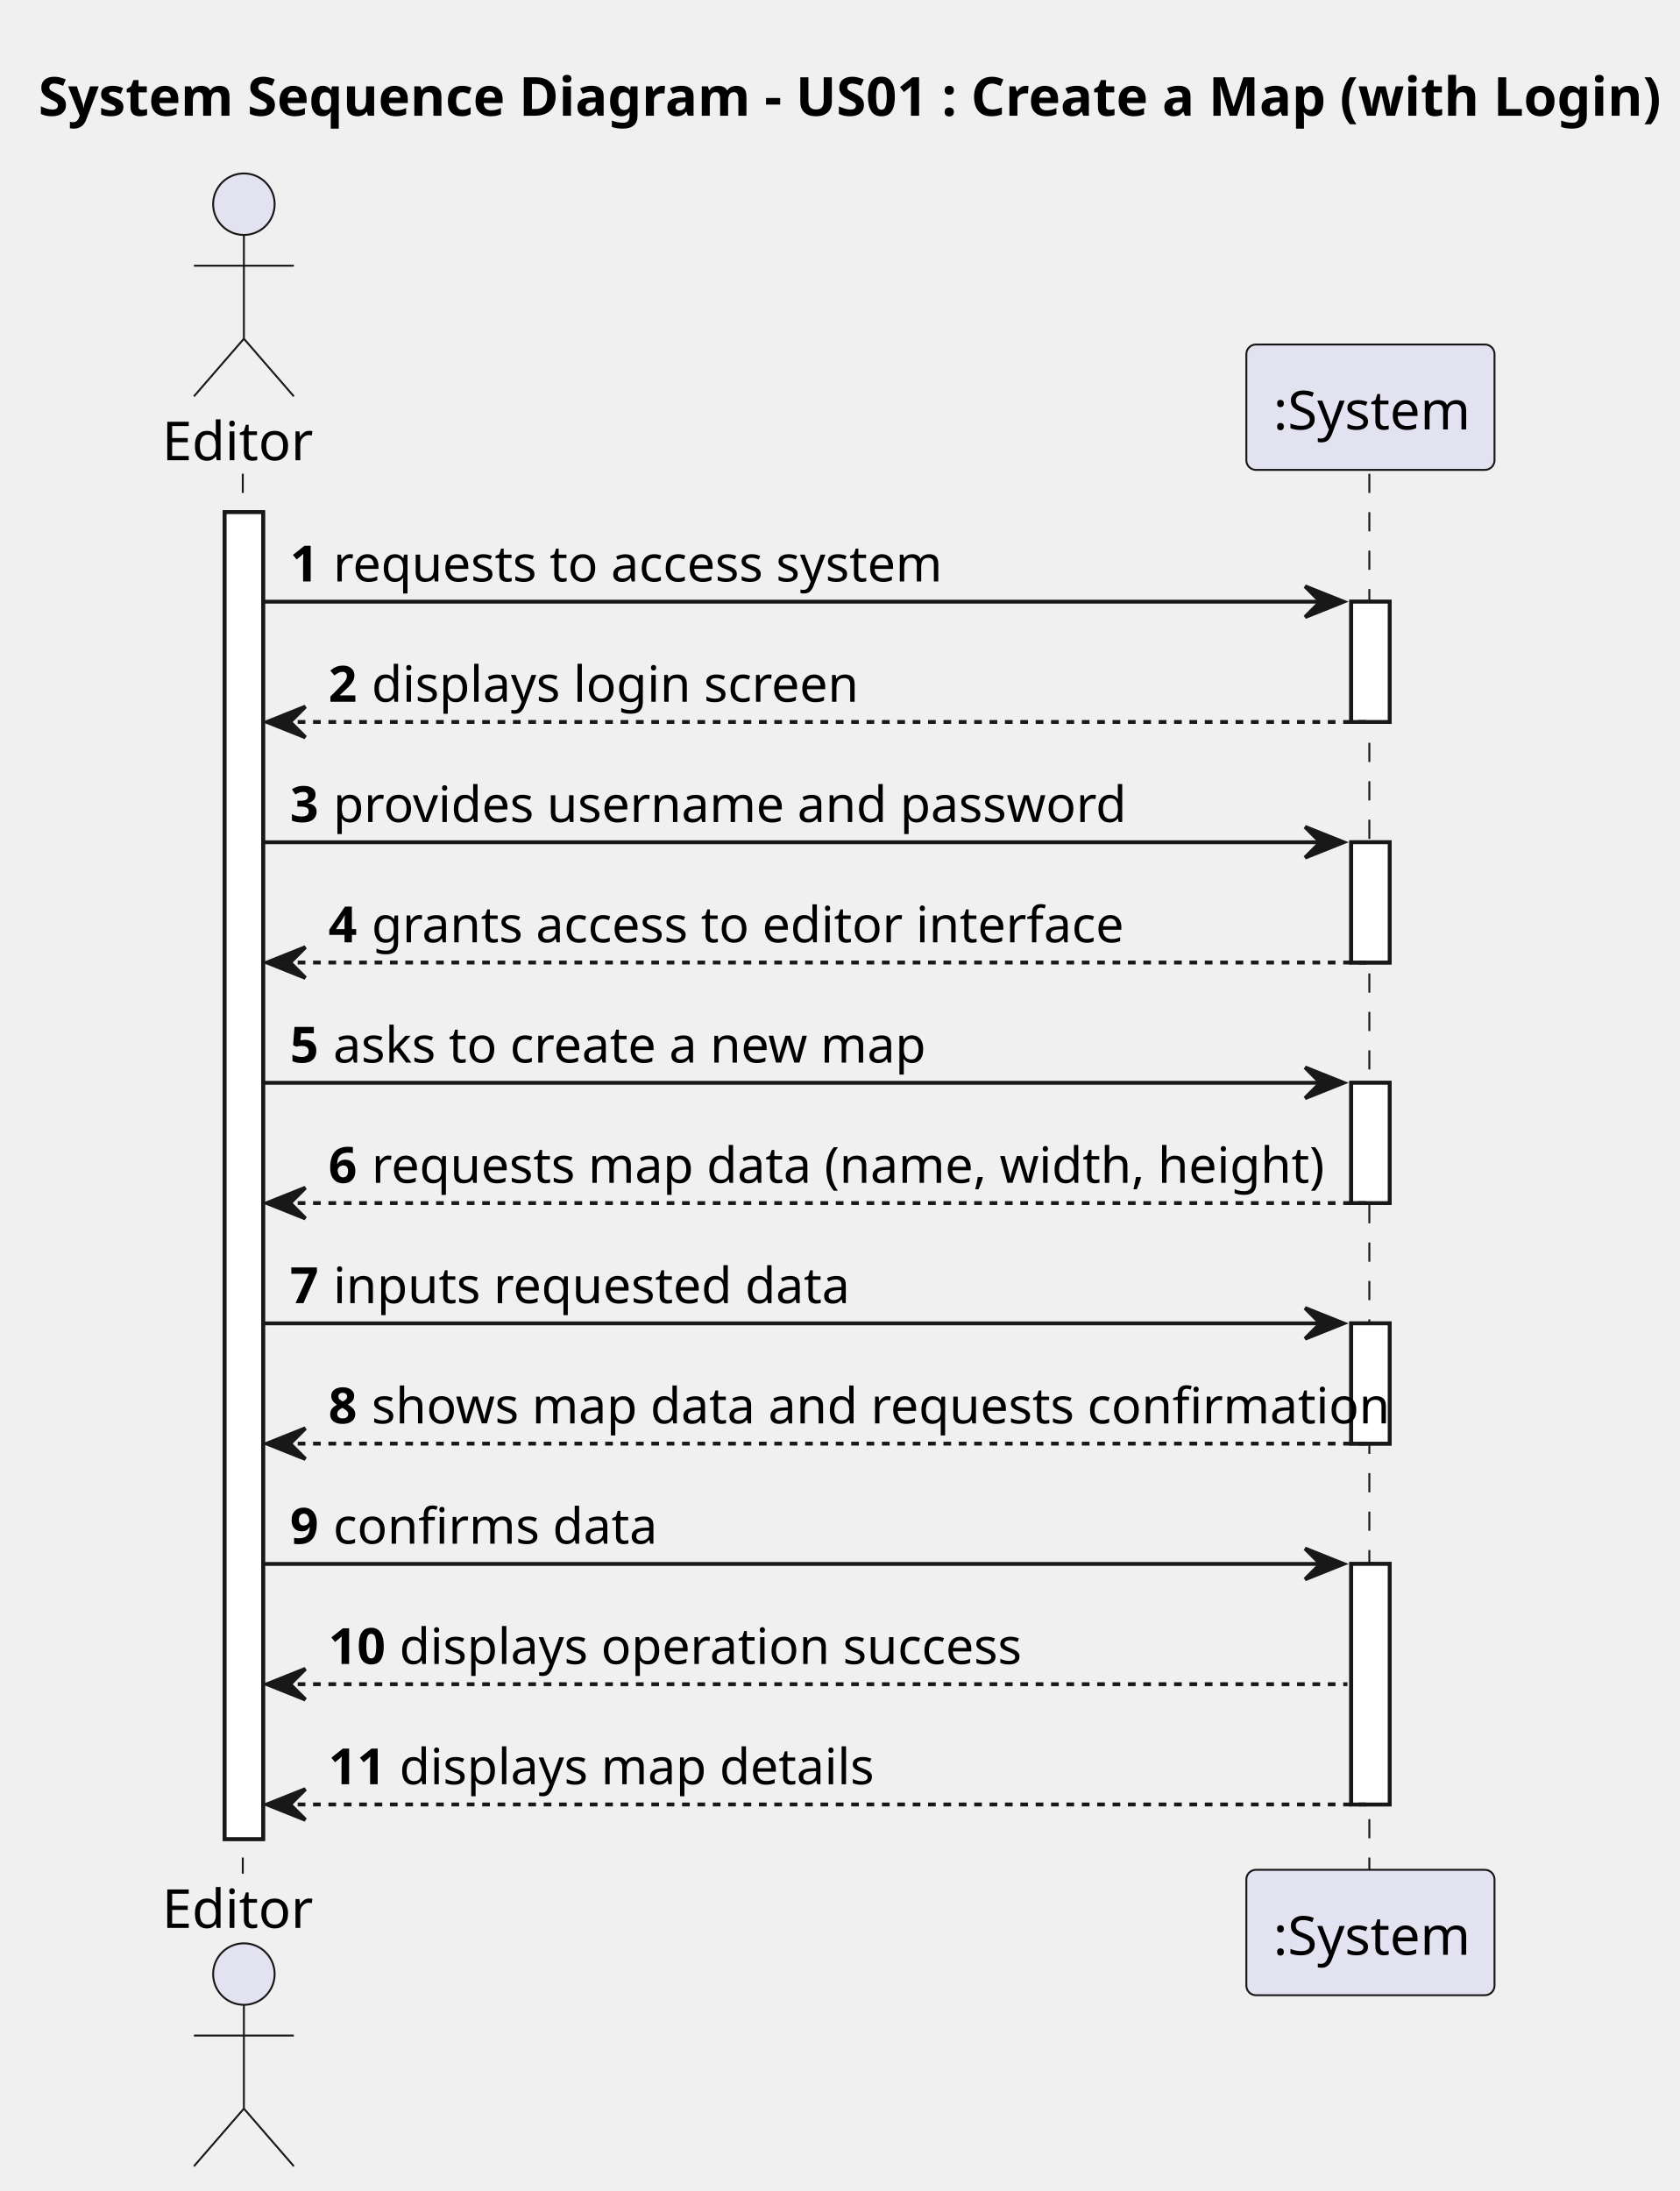
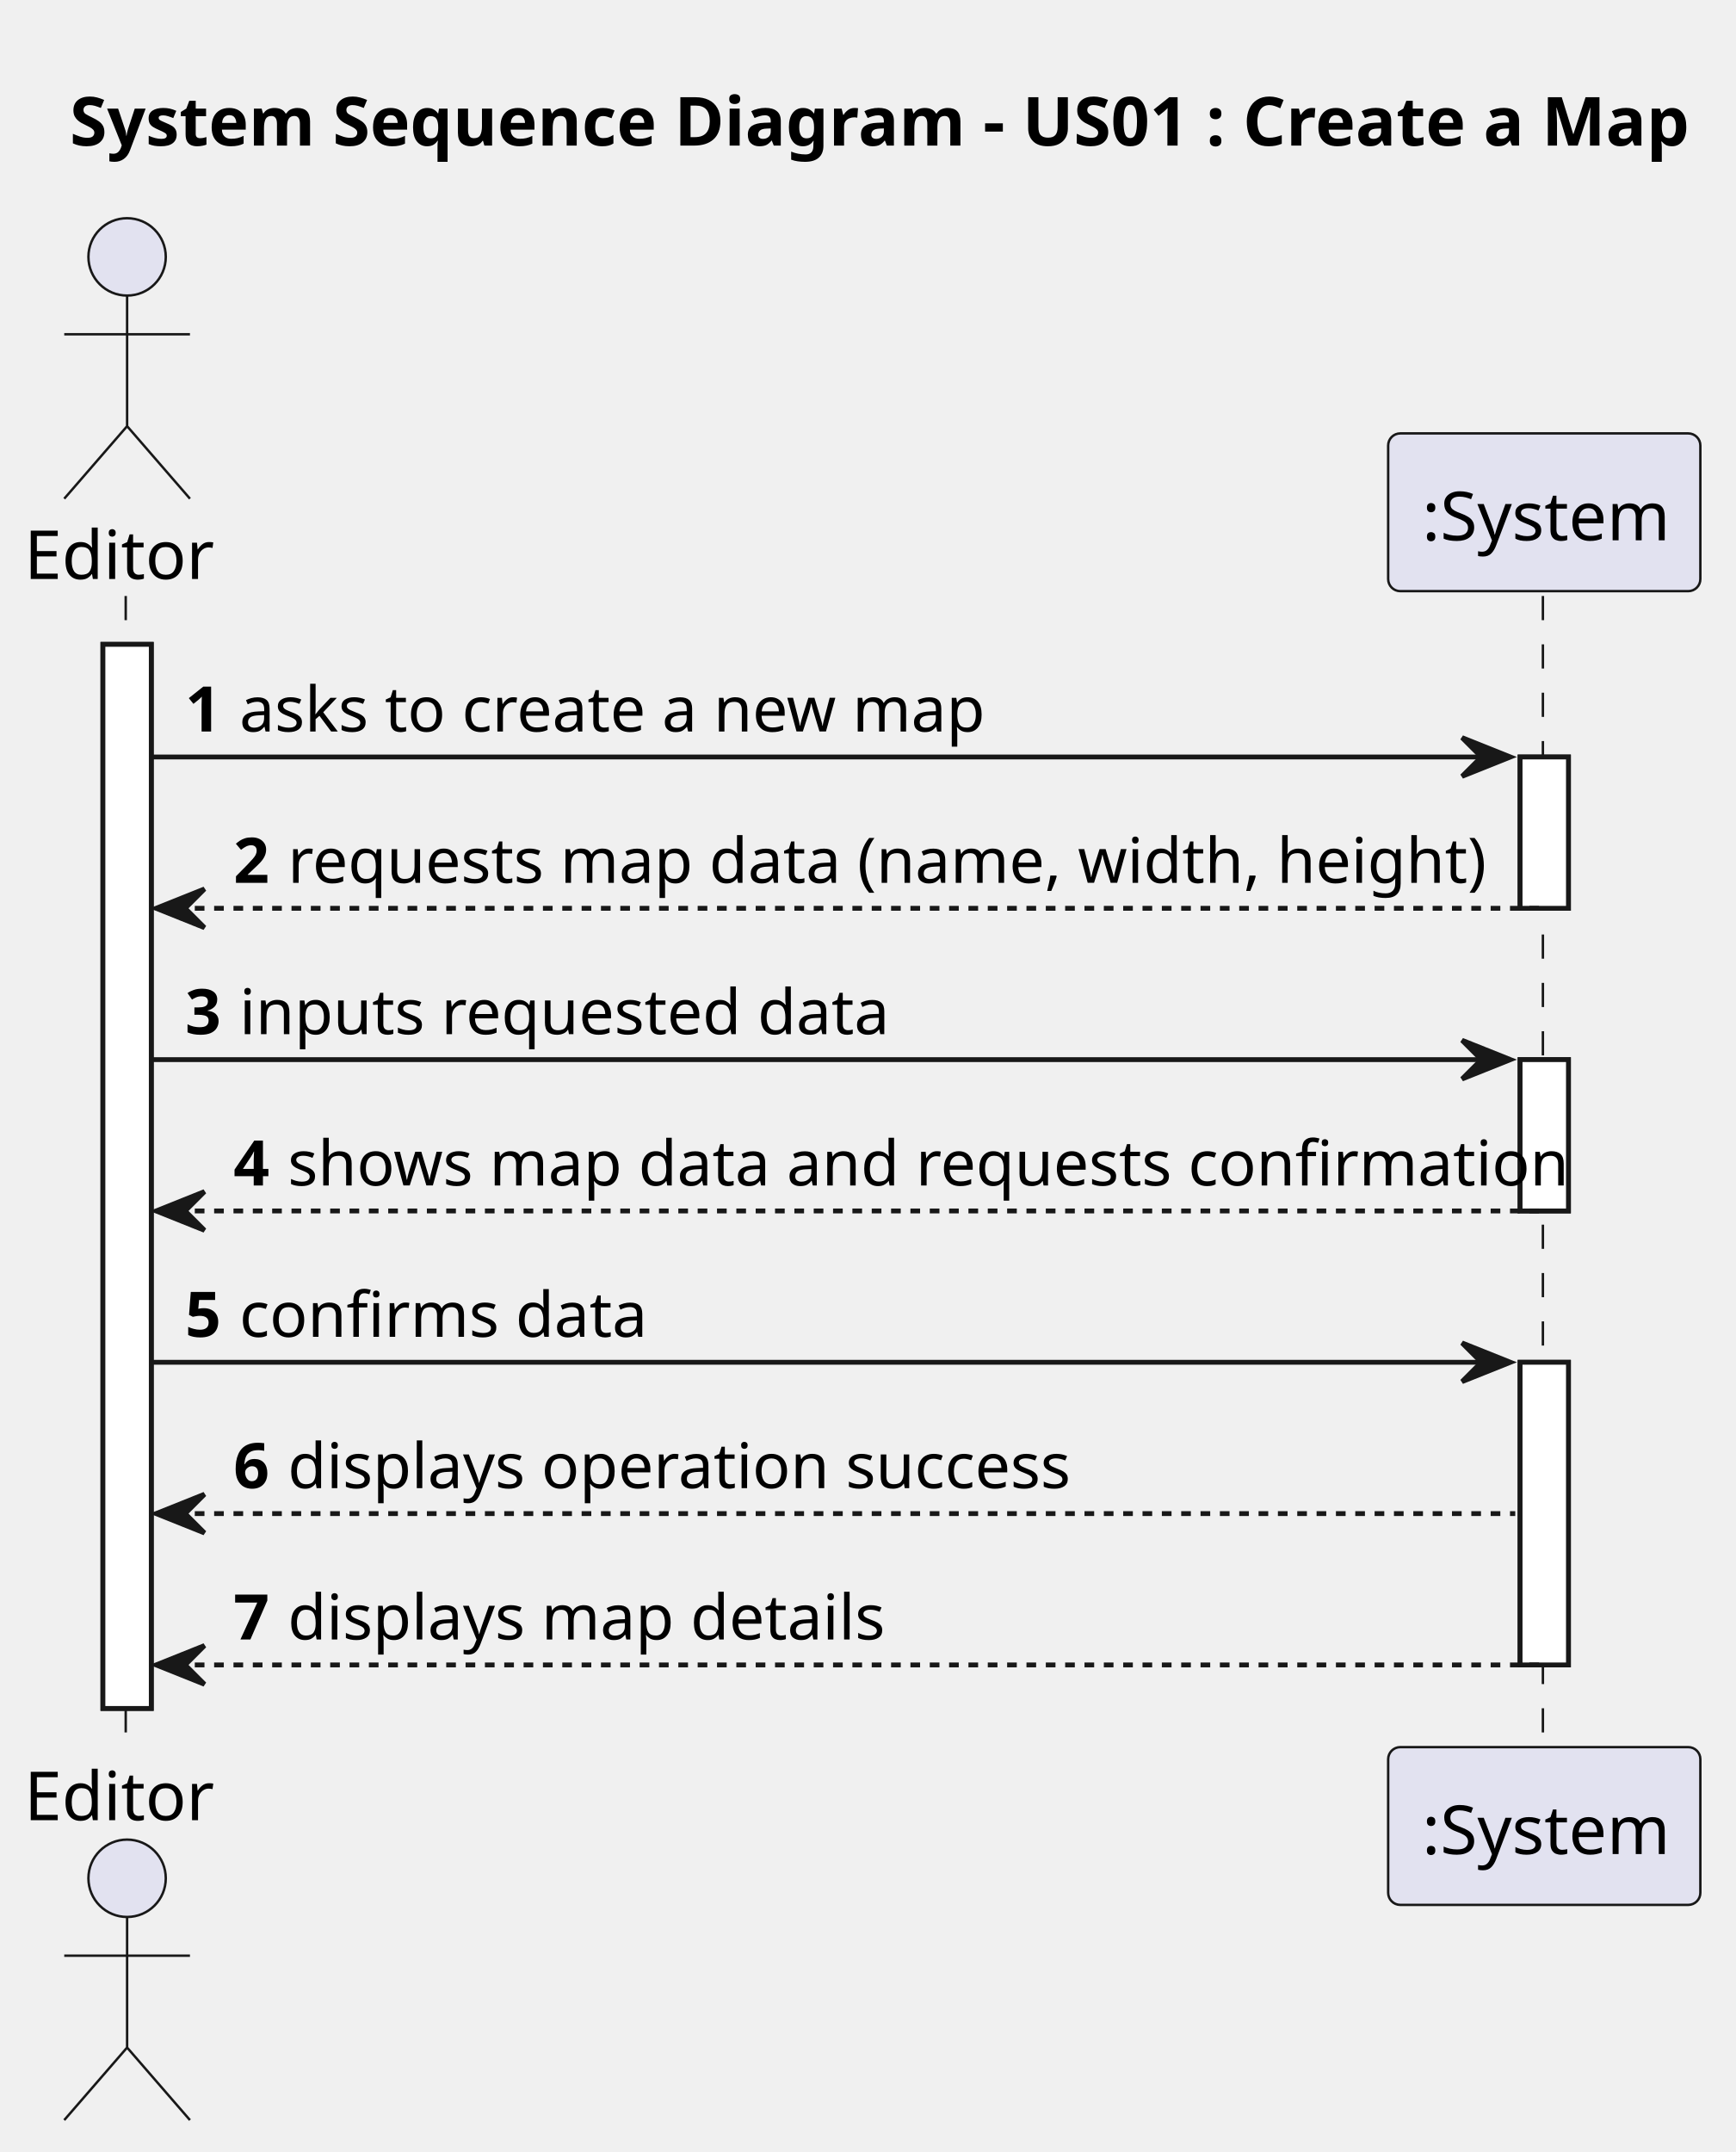
- <svg xmlns="http://www.w3.org/2000/svg" contentStyleType="text/css" height="570px" preserveAspectRatio="none" style="width:437px;height:570px;background:#FFFFFF;" version="1.1" viewBox="0 0 437 570" width="437px" zoomAndPan="magnify">
+ <svg xmlns="http://www.w3.org/2000/svg" contentStyleType="text/css" height="445px" preserveAspectRatio="none" style="width:359px;height:445px;background:#FFFFFF;" version="1.1" viewBox="0 0 359 445" width="359px" zoomAndPan="magnify">
  <defs />
  <g>
-     <text fill="#000000" font-family="sans-serif" font-size="14" font-weight="bold" lengthAdjust="spacing" textLength="409.985" x="10" y="30.107">System Sequence Diagram - US01 : Create a Map (with Login)</text>
-     <rect fill="#FFFFFF" height="345.201" style="stroke:#181818;stroke-width:1.0;" width="10" x="58.451" y="133.242" />
-     <rect fill="#FFFFFF" height="31.291" style="stroke:#181818;stroke-width:1.0;" width="10" x="351.538" y="156.533" />
-     <rect fill="#FFFFFF" height="31.291" style="stroke:#181818;stroke-width:1.0;" width="10" x="351.538" y="219.115" />
-     <rect fill="#FFFFFF" height="31.291" style="stroke:#181818;stroke-width:1.0;" width="10" x="351.538" y="281.697" />
-     <rect fill="#FFFFFF" height="31.291" style="stroke:#181818;stroke-width:1.0;" width="10" x="351.538" y="344.279" />
-     <rect fill="#FFFFFF" height="62.582" style="stroke:#181818;stroke-width:1.0;" width="10" x="351.538" y="406.861" />
-     <line style="stroke:#181818;stroke-width:0.5;stroke-dasharray:5.0,5.0;" x1="63.165" x2="63.165" y1="123.242" y2="487.443" />
-     <line style="stroke:#181818;stroke-width:0.5;stroke-dasharray:5.0,5.0;" x1="356.255" x2="356.255" y1="123.242" y2="487.443" />
-     <text fill="#000000" font-family="sans-serif" font-size="14" lengthAdjust="spacing" textLength="36.572" x="42.165" y="119.728">Editor</text>
-     <ellipse cx="63.451" cy="53.121" fill="#E2E2F0" rx="8" ry="8" style="stroke:#181818;stroke-width:0.5;" />
-     <path d="M63.451,61.121 L63.451,88.121 M50.451,69.121 L76.451,69.121 M63.451,88.121 L50.451,103.121 M63.451,88.121 L76.451,103.121 " fill="none" style="stroke:#181818;stroke-width:0.5;" />
-     <text fill="#000000" font-family="sans-serif" font-size="14" lengthAdjust="spacing" textLength="36.572" x="42.165" y="501.551">Editor</text>
-     <ellipse cx="63.451" cy="513.564" fill="#E2E2F0" rx="8" ry="8" style="stroke:#181818;stroke-width:0.5;" />
-     <path d="M63.451,521.564 L63.451,548.564 M50.451,529.564 L76.451,529.564 M63.451,548.564 L50.451,563.564 M63.451,548.564 L76.451,563.564 " fill="none" style="stroke:#181818;stroke-width:0.5;" />
-     <rect fill="#E2E2F0" height="32.621" rx="2.5" ry="2.5" style="stroke:#181818;stroke-width:0.5;" width="64.565" x="324.255" y="89.621" />
-     <text fill="#000000" font-family="sans-serif" font-size="14" lengthAdjust="spacing" textLength="50.565" x="331.255" y="111.728">:System</text>
-     <rect fill="#E2E2F0" height="32.621" rx="2.5" ry="2.5" style="stroke:#181818;stroke-width:0.5;" width="64.565" x="324.255" y="486.443" />
-     <text fill="#000000" font-family="sans-serif" font-size="14" lengthAdjust="spacing" textLength="50.565" x="331.255" y="508.551">:System</text>
-     <rect fill="#FFFFFF" height="345.201" style="stroke:#181818;stroke-width:1.0;" width="10" x="58.451" y="133.242" />
-     <rect fill="#FFFFFF" height="31.291" style="stroke:#181818;stroke-width:1.0;" width="10" x="351.538" y="156.533" />
-     <rect fill="#FFFFFF" height="31.291" style="stroke:#181818;stroke-width:1.0;" width="10" x="351.538" y="219.115" />
-     <rect fill="#FFFFFF" height="31.291" style="stroke:#181818;stroke-width:1.0;" width="10" x="351.538" y="281.697" />
-     <rect fill="#FFFFFF" height="31.291" style="stroke:#181818;stroke-width:1.0;" width="10" x="351.538" y="344.279" />
-     <rect fill="#FFFFFF" height="62.582" style="stroke:#181818;stroke-width:1.0;" width="10" x="351.538" y="406.861" />
-     <polygon fill="#181818" points="339.538,152.533,349.538,156.533,339.538,160.533,343.538,156.533" style="stroke:#181818;stroke-width:1.0;" />
-     <line style="stroke:#181818;stroke-width:1.0;" x1="68.451" x2="345.538" y1="156.533" y2="156.533" />
-     <text fill="#000000" font-family="sans-serif" font-size="13" font-weight="bold" lengthAdjust="spacing" textLength="7.23" x="75.451" y="151.27">1</text>
-     <text fill="#000000" font-family="sans-serif" font-size="13" lengthAdjust="spacing" textLength="153.169" x="86.681" y="151.27">requests to access system</text>
-     <polygon fill="#181818" points="79.451,183.824,69.451,187.824,79.451,191.824,75.451,187.824" style="stroke:#181818;stroke-width:1.0;" />
-     <line style="stroke:#181818;stroke-width:1.0;stroke-dasharray:2.0,2.0;" x1="73.451" x2="355.538" y1="187.824" y2="187.824" />
-     <text fill="#000000" font-family="sans-serif" font-size="13" font-weight="bold" lengthAdjust="spacing" textLength="7.23" x="85.451" y="182.561">2</text>
-     <text fill="#000000" font-family="sans-serif" font-size="13" lengthAdjust="spacing" textLength="120.675" x="96.681" y="182.561">displays login screen</text>
-     <polygon fill="#181818" points="339.538,215.115,349.538,219.115,339.538,223.115,343.538,219.115" style="stroke:#181818;stroke-width:1.0;" />
-     <line style="stroke:#181818;stroke-width:1.0;" x1="68.451" x2="345.538" y1="219.115" y2="219.115" />
-     <text fill="#000000" font-family="sans-serif" font-size="13" font-weight="bold" lengthAdjust="spacing" textLength="7.23" x="75.451" y="213.852">3</text>
-     <text fill="#000000" font-family="sans-serif" font-size="13" lengthAdjust="spacing" textLength="195.108" x="86.681" y="213.852">provides username and password</text>
-     <polygon fill="#181818" points="79.451,246.406,69.451,250.406,79.451,254.406,75.451,250.406" style="stroke:#181818;stroke-width:1.0;" />
-     <line style="stroke:#181818;stroke-width:1.0;stroke-dasharray:2.0,2.0;" x1="73.451" x2="355.538" y1="250.406" y2="250.406" />
-     <text fill="#000000" font-family="sans-serif" font-size="13" font-weight="bold" lengthAdjust="spacing" textLength="7.23" x="85.451" y="245.144">4</text>
-     <text fill="#000000" font-family="sans-serif" font-size="13" lengthAdjust="spacing" textLength="184.26" x="96.681" y="245.144">grants access to editor interface</text>
-     <polygon fill="#181818" points="339.538,277.697,349.538,281.697,339.538,285.697,343.538,281.697" style="stroke:#181818;stroke-width:1.0;" />
-     <line style="stroke:#181818;stroke-width:1.0;" x1="68.451" x2="345.538" y1="281.697" y2="281.697" />
-     <text fill="#000000" font-family="sans-serif" font-size="13" font-weight="bold" lengthAdjust="spacing" textLength="7.23" x="75.451" y="276.435">5</text>
-     <text fill="#000000" font-family="sans-serif" font-size="13" lengthAdjust="spacing" textLength="148.129" x="86.681" y="276.435">asks to create a new map</text>
-     <polygon fill="#181818" points="79.451,308.988,69.451,312.988,79.451,316.988,75.451,312.988" style="stroke:#181818;stroke-width:1.0;" />
-     <line style="stroke:#181818;stroke-width:1.0;stroke-dasharray:2.0,2.0;" x1="73.451" x2="355.538" y1="312.988" y2="312.988" />
-     <text fill="#000000" font-family="sans-serif" font-size="13" font-weight="bold" lengthAdjust="spacing" textLength="7.23" x="85.451" y="307.726">6</text>
-     <text fill="#000000" font-family="sans-serif" font-size="13" lengthAdjust="spacing" textLength="232.68" x="96.681" y="307.726">requests map data (name, width, height)</text>
-     <polygon fill="#181818" points="339.538,340.279,349.538,344.279,339.538,348.279,343.538,344.279" style="stroke:#181818;stroke-width:1.0;" />
-     <line style="stroke:#181818;stroke-width:1.0;" x1="68.451" x2="345.538" y1="344.279" y2="344.279" />
-     <text fill="#000000" font-family="sans-serif" font-size="13" font-weight="bold" lengthAdjust="spacing" textLength="7.23" x="75.451" y="339.017">7</text>
-     <text fill="#000000" font-family="sans-serif" font-size="13" lengthAdjust="spacing" textLength="125.036" x="86.681" y="339.017">inputs requested data</text>
-     <polygon fill="#181818" points="79.451,371.57,69.451,375.57,79.451,379.57,75.451,375.57" style="stroke:#181818;stroke-width:1.0;" />
-     <line style="stroke:#181818;stroke-width:1.0;stroke-dasharray:2.0,2.0;" x1="73.451" x2="355.538" y1="375.57" y2="375.57" />
-     <text fill="#000000" font-family="sans-serif" font-size="13" font-weight="bold" lengthAdjust="spacing" textLength="7.23" x="85.451" y="370.308">8</text>
-     <text fill="#000000" font-family="sans-serif" font-size="13" lengthAdjust="spacing" textLength="247.857" x="96.681" y="370.308">shows map data and requests confirmation</text>
-     <polygon fill="#181818" points="339.538,402.861,349.538,406.861,339.538,410.861,343.538,406.861" style="stroke:#181818;stroke-width:1.0;" />
-     <line style="stroke:#181818;stroke-width:1.0;" x1="68.451" x2="345.538" y1="406.861" y2="406.861" />
-     <text fill="#000000" font-family="sans-serif" font-size="13" font-weight="bold" lengthAdjust="spacing" textLength="7.23" x="75.451" y="401.599">9</text>
-     <text fill="#000000" font-family="sans-serif" font-size="13" lengthAdjust="spacing" textLength="78.032" x="86.681" y="401.599">confirms data</text>
-     <polygon fill="#181818" points="79.451,434.152,69.451,438.152,79.451,442.152,75.451,438.152" style="stroke:#181818;stroke-width:1.0;" />
-     <line style="stroke:#181818;stroke-width:1.0;stroke-dasharray:2.0,2.0;" x1="73.451" x2="350.538" y1="438.152" y2="438.152" />
-     <text fill="#000000" font-family="sans-serif" font-size="13" font-weight="bold" lengthAdjust="spacing" textLength="14.46" x="85.451" y="432.89">10</text>
-     <text fill="#000000" font-family="sans-serif" font-size="13" lengthAdjust="spacing" textLength="155.359" x="103.911" y="432.89">displays operation success</text>
-     <polygon fill="#181818" points="79.451,465.443,69.451,469.443,79.451,473.443,75.451,469.443" style="stroke:#181818;stroke-width:1.0;" />
-     <line style="stroke:#181818;stroke-width:1.0;stroke-dasharray:2.0,2.0;" x1="73.451" x2="355.538" y1="469.443" y2="469.443" />
-     <text fill="#000000" font-family="sans-serif" font-size="13" font-weight="bold" lengthAdjust="spacing" textLength="14.46" x="85.451" y="464.181">11</text>
-     <text fill="#000000" font-family="sans-serif" font-size="13" lengthAdjust="spacing" textLength="117.057" x="103.911" y="464.181">displays map details</text>
+     <text fill="#000000" font-family="sans-serif" font-size="14" font-weight="bold" lengthAdjust="spacing" textLength="326.792" x="14.432" y="30.107">System Sequence Diagram - US01 : Create a Map</text>
+     <rect fill="#FFFFFF" height="220.037" style="stroke:#181818;stroke-width:1.0;" width="10" x="21.286" y="133.242" />
+     <rect fill="#FFFFFF" height="31.291" style="stroke:#181818;stroke-width:1.0;" width="10" x="314.373" y="156.533" />
+     <rect fill="#FFFFFF" height="31.291" style="stroke:#181818;stroke-width:1.0;" width="10" x="314.373" y="219.115" />
+     <rect fill="#FFFFFF" height="62.582" style="stroke:#181818;stroke-width:1.0;" width="10" x="314.373" y="281.697" />
+     <line style="stroke:#181818;stroke-width:0.5;stroke-dasharray:5.0,5.0;" x1="26" x2="26" y1="123.242" y2="362.279" />
+     <line style="stroke:#181818;stroke-width:0.5;stroke-dasharray:5.0,5.0;" x1="319.09" x2="319.09" y1="123.242" y2="362.279" />
+     <text fill="#000000" font-family="sans-serif" font-size="14" lengthAdjust="spacing" textLength="36.572" x="5" y="119.728">Editor</text>
+     <ellipse cx="26.286" cy="53.121" fill="#E2E2F0" rx="8" ry="8" style="stroke:#181818;stroke-width:0.5;" />
+     <path d="M26.286,61.121 L26.286,88.121 M13.286,69.121 L39.286,69.121 M26.286,88.121 L13.286,103.121 M26.286,88.121 L39.286,103.121 " fill="none" style="stroke:#181818;stroke-width:0.5;" />
+     <text fill="#000000" font-family="sans-serif" font-size="14" lengthAdjust="spacing" textLength="36.572" x="5" y="376.387">Editor</text>
+     <ellipse cx="26.286" cy="388.4" fill="#E2E2F0" rx="8" ry="8" style="stroke:#181818;stroke-width:0.5;" />
+     <path d="M26.286,396.4 L26.286,423.4 M13.286,404.4 L39.286,404.4 M26.286,423.4 L13.286,438.4 M26.286,423.4 L39.286,438.4 " fill="none" style="stroke:#181818;stroke-width:0.5;" />
+     <rect fill="#E2E2F0" height="32.621" rx="2.5" ry="2.5" style="stroke:#181818;stroke-width:0.5;" width="64.565" x="287.09" y="89.621" />
+     <text fill="#000000" font-family="sans-serif" font-size="14" lengthAdjust="spacing" textLength="50.565" x="294.09" y="111.728">:System</text>
+     <rect fill="#E2E2F0" height="32.621" rx="2.5" ry="2.5" style="stroke:#181818;stroke-width:0.5;" width="64.565" x="287.09" y="361.279" />
+     <text fill="#000000" font-family="sans-serif" font-size="14" lengthAdjust="spacing" textLength="50.565" x="294.09" y="383.387">:System</text>
+     <rect fill="#FFFFFF" height="220.037" style="stroke:#181818;stroke-width:1.0;" width="10" x="21.286" y="133.242" />
+     <rect fill="#FFFFFF" height="31.291" style="stroke:#181818;stroke-width:1.0;" width="10" x="314.373" y="156.533" />
+     <rect fill="#FFFFFF" height="31.291" style="stroke:#181818;stroke-width:1.0;" width="10" x="314.373" y="219.115" />
+     <rect fill="#FFFFFF" height="62.582" style="stroke:#181818;stroke-width:1.0;" width="10" x="314.373" y="281.697" />
+     <polygon fill="#181818" points="302.373,152.533,312.373,156.533,302.373,160.533,306.373,156.533" style="stroke:#181818;stroke-width:1.0;" />
+     <line style="stroke:#181818;stroke-width:1.0;" x1="31.286" x2="308.373" y1="156.533" y2="156.533" />
+     <text fill="#000000" font-family="sans-serif" font-size="13" font-weight="bold" lengthAdjust="spacing" textLength="7.23" x="38.286" y="151.27">1</text>
+     <text fill="#000000" font-family="sans-serif" font-size="13" lengthAdjust="spacing" textLength="148.129" x="49.516" y="151.27">asks to create a new map</text>
+     <polygon fill="#181818" points="42.286,183.824,32.286,187.824,42.286,191.824,38.286,187.824" style="stroke:#181818;stroke-width:1.0;" />
+     <line style="stroke:#181818;stroke-width:1.0;stroke-dasharray:2.0,2.0;" x1="36.286" x2="318.373" y1="187.824" y2="187.824" />
+     <text fill="#000000" font-family="sans-serif" font-size="13" font-weight="bold" lengthAdjust="spacing" textLength="7.23" x="48.286" y="182.561">2</text>
+     <text fill="#000000" font-family="sans-serif" font-size="13" lengthAdjust="spacing" textLength="232.68" x="59.516" y="182.561">requests map data (name, width, height)</text>
+     <polygon fill="#181818" points="302.373,215.115,312.373,219.115,302.373,223.115,306.373,219.115" style="stroke:#181818;stroke-width:1.0;" />
+     <line style="stroke:#181818;stroke-width:1.0;" x1="31.286" x2="308.373" y1="219.115" y2="219.115" />
+     <text fill="#000000" font-family="sans-serif" font-size="13" font-weight="bold" lengthAdjust="spacing" textLength="7.23" x="38.286" y="213.852">3</text>
+     <text fill="#000000" font-family="sans-serif" font-size="13" lengthAdjust="spacing" textLength="125.036" x="49.516" y="213.852">inputs requested data</text>
+     <polygon fill="#181818" points="42.286,246.406,32.286,250.406,42.286,254.406,38.286,250.406" style="stroke:#181818;stroke-width:1.0;" />
+     <line style="stroke:#181818;stroke-width:1.0;stroke-dasharray:2.0,2.0;" x1="36.286" x2="318.373" y1="250.406" y2="250.406" />
+     <text fill="#000000" font-family="sans-serif" font-size="13" font-weight="bold" lengthAdjust="spacing" textLength="7.23" x="48.286" y="245.144">4</text>
+     <text fill="#000000" font-family="sans-serif" font-size="13" lengthAdjust="spacing" textLength="247.857" x="59.516" y="245.144">shows map data and requests confirmation</text>
+     <polygon fill="#181818" points="302.373,277.697,312.373,281.697,302.373,285.697,306.373,281.697" style="stroke:#181818;stroke-width:1.0;" />
+     <line style="stroke:#181818;stroke-width:1.0;" x1="31.286" x2="308.373" y1="281.697" y2="281.697" />
+     <text fill="#000000" font-family="sans-serif" font-size="13" font-weight="bold" lengthAdjust="spacing" textLength="7.23" x="38.286" y="276.435">5</text>
+     <text fill="#000000" font-family="sans-serif" font-size="13" lengthAdjust="spacing" textLength="78.032" x="49.516" y="276.435">confirms data</text>
+     <polygon fill="#181818" points="42.286,308.988,32.286,312.988,42.286,316.988,38.286,312.988" style="stroke:#181818;stroke-width:1.0;" />
+     <line style="stroke:#181818;stroke-width:1.0;stroke-dasharray:2.0,2.0;" x1="36.286" x2="313.373" y1="312.988" y2="312.988" />
+     <text fill="#000000" font-family="sans-serif" font-size="13" font-weight="bold" lengthAdjust="spacing" textLength="7.23" x="48.286" y="307.726">6</text>
+     <text fill="#000000" font-family="sans-serif" font-size="13" lengthAdjust="spacing" textLength="155.359" x="59.516" y="307.726">displays operation success</text>
+     <polygon fill="#181818" points="42.286,340.279,32.286,344.279,42.286,348.279,38.286,344.279" style="stroke:#181818;stroke-width:1.0;" />
+     <line style="stroke:#181818;stroke-width:1.0;stroke-dasharray:2.0,2.0;" x1="36.286" x2="318.373" y1="344.279" y2="344.279" />
+     <text fill="#000000" font-family="sans-serif" font-size="13" font-weight="bold" lengthAdjust="spacing" textLength="7.23" x="48.286" y="339.017">7</text>
+     <text fill="#000000" font-family="sans-serif" font-size="13" lengthAdjust="spacing" textLength="117.057" x="59.516" y="339.017">displays map details</text>
  </g>
</svg>
